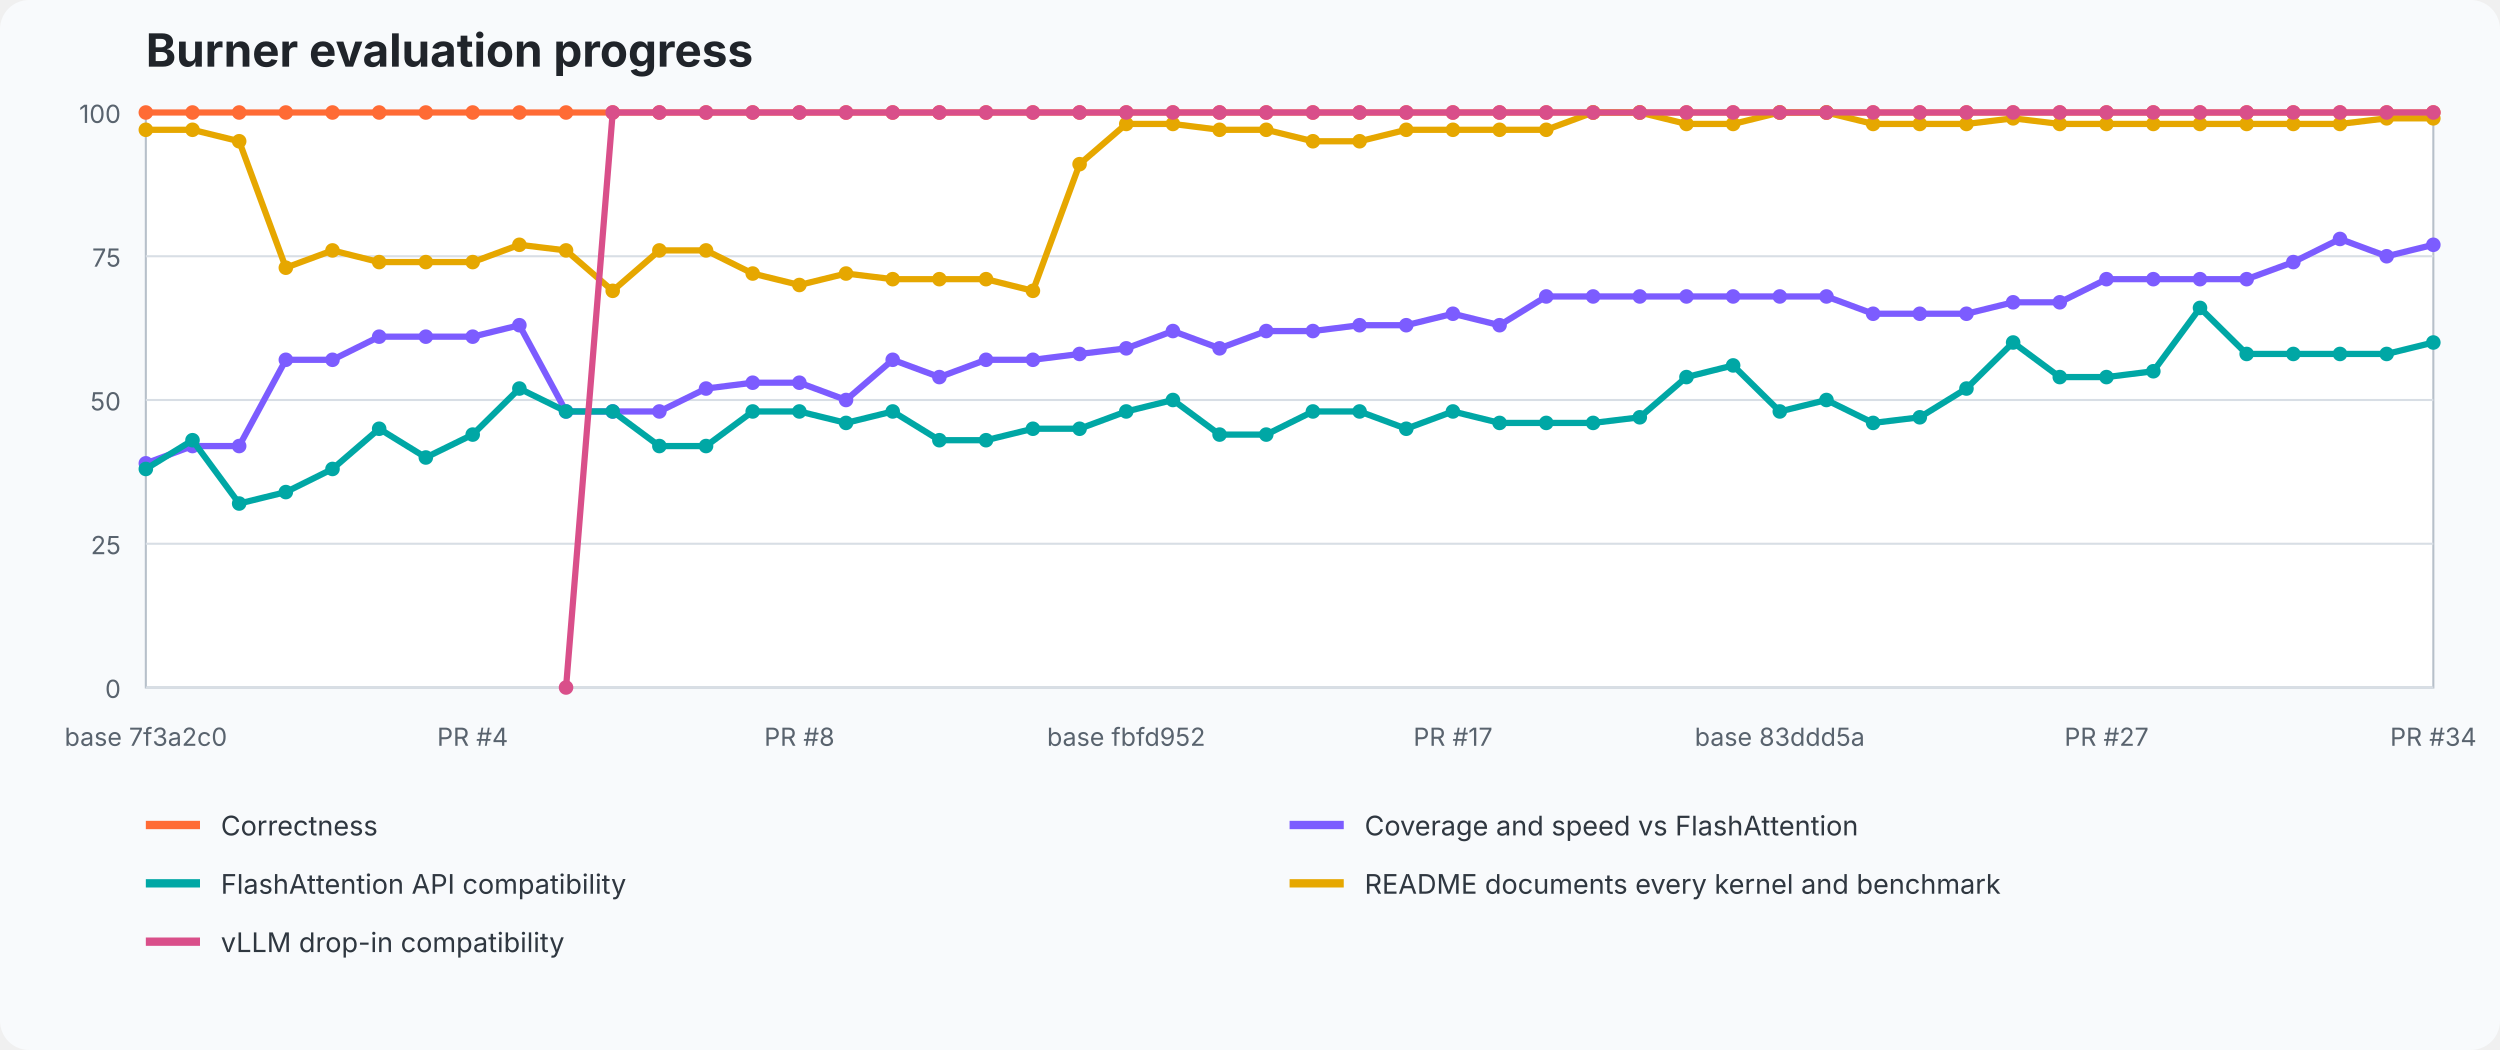
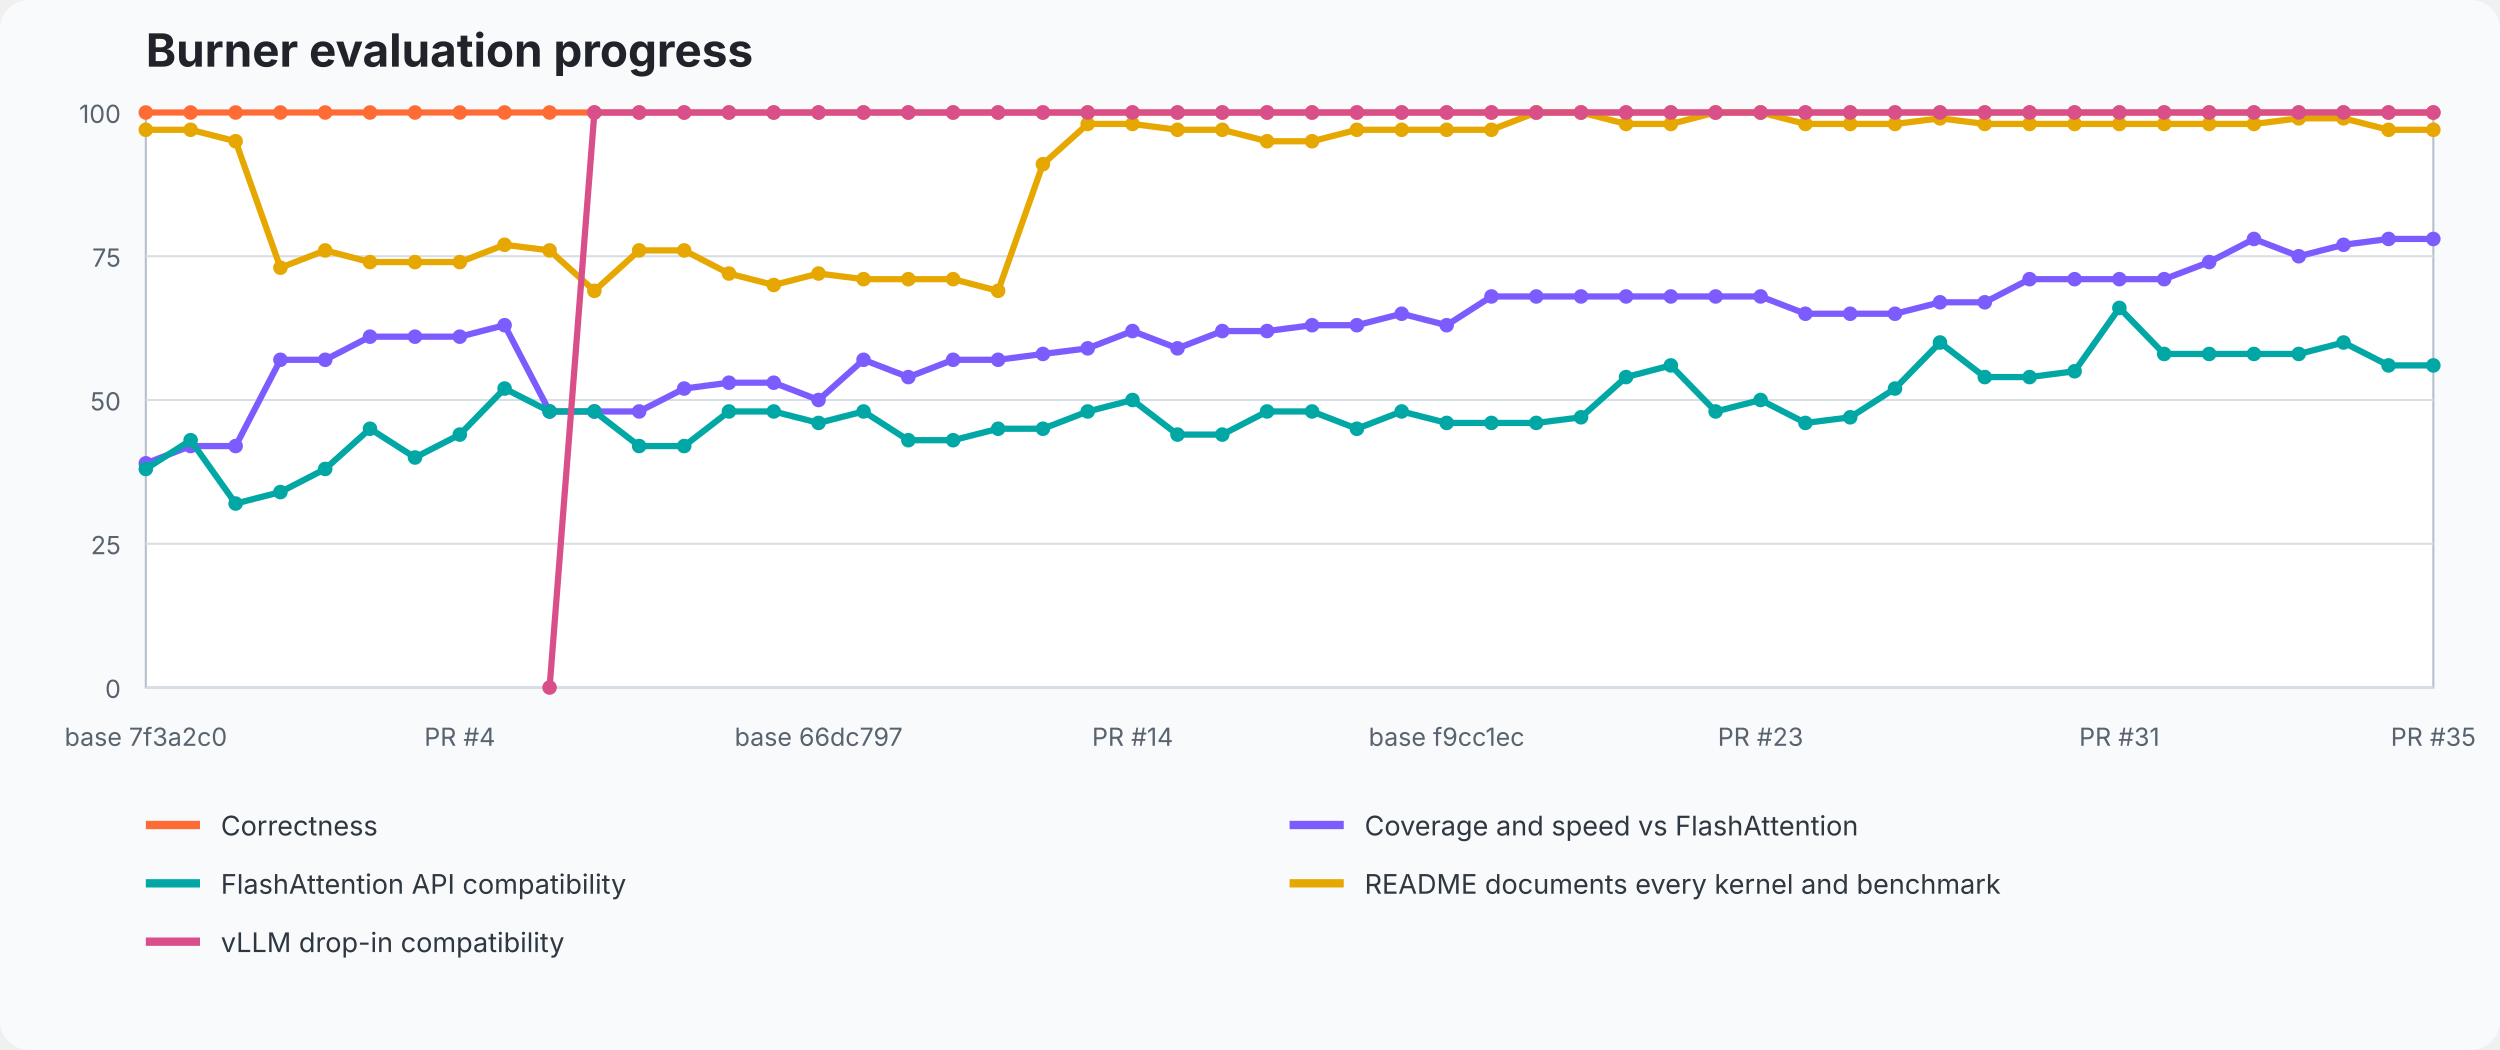
<svg xmlns="http://www.w3.org/2000/svg" width="1200" height="504" viewBox="0 0 1200 504" role="img" aria-labelledby="title desc">
  <style>text{font-family:ui-sans-serif,system-ui,-apple-system,BlinkMacSystemFont,"Segoe UI",sans-serif}.title{font-size:22px;font-weight:700;fill:#20242a}.axis{font-size:12px;fill:#59636e}.legend{font-size:13px;fill:#2f3740}.grid{stroke:#d8dee5;stroke-width:1}.plot{fill:#fff;stroke:#b7c0ca}</style>
  <rect width="100%" height="100%" fill="#f8fafc" rx="14" />
  <text x="70" y="32" class="title">Burner evaluation progress</text>
  <rect x="70" y="54" width="1098" height="276" class="plot" />
  <line x1="70" y1="330" x2="1168" y2="330" class="grid" />
  <text x="58" y="335" text-anchor="end" class="axis">0</text>
  <line x1="70" y1="261" x2="1168" y2="261" class="grid" />
  <text x="58" y="266" text-anchor="end" class="axis">25</text>
  <line x1="70" y1="192" x2="1168" y2="192" class="grid" />
  <text x="58" y="197" text-anchor="end" class="axis">50</text>
  <line x1="70" y1="123" x2="1168" y2="123" class="grid" />
  <text x="58" y="128" text-anchor="end" class="axis">75</text>
  <line x1="70" y1="54" x2="1168" y2="54" class="grid" />
  <text x="58" y="59" text-anchor="end" class="axis">100</text>
-   <polyline points="70.0,54.0 92.4,54.0 114.8,54.0 137.2,54.0 159.6,54.0 182.0,54.0 204.4,54.0 226.9,54.0 249.3,54.0 271.7,54.0 294.1,54.0 316.5,54.0 338.9,54.0 361.3,54.0 383.7,54.0 406.1,54.0 428.5,54.0 450.9,54.0 473.3,54.0 495.8,54.0 518.2,54.0 540.6,54.0 563.0,54.0 585.4,54.0 607.8,54.0 630.2,54.0 652.6,54.0 675.0,54.0 697.4,54.0 719.8,54.0 742.2,54.0 764.7,54.0 787.1,54.0 809.5,54.0 831.9,54.0 854.3,54.0 876.7,54.0 899.1,54.0 921.5,54.0 943.9,54.0 966.3,54.0 988.7,54.0 1011.1,54.0 1033.6,54.0 1056.0,54.0 1078.4,54.0 1100.8,54.0 1123.2,54.0 1145.6,54.0 1168.0,54.0" fill="none" stroke="#ff6b35" stroke-width="3" stroke-linejoin="round" stroke-linecap="round" />
+   <polyline points="70.0,54.0 91.5,54.0 113.1,54.0 134.6,54.0 156.1,54.0 177.6,54.0 199.2,54.0 220.7,54.0 242.2,54.0 263.8,54.0 285.3,54.0 306.8,54.0 328.4,54.0 349.9,54.0 371.4,54.0 392.9,54.0 414.5,54.0 436.0,54.0 457.5,54.0 479.1,54.0 500.6,54.0 522.1,54.0 543.6,54.0 565.2,54.0 586.7,54.0 608.2,54.0 629.8,54.0 651.3,54.0 672.8,54.0 694.4,54.0 715.9,54.0 737.4,54.0 758.9,54.0 780.5,54.0 802.0,54.0 823.5,54.0 845.1,54.0 866.6,54.0 888.1,54.0 909.6,54.0 931.2,54.0 952.7,54.0 974.2,54.0 995.8,54.0 1017.3,54.0 1038.8,54.0 1060.4,54.0 1081.9,54.0 1103.4,54.0 1124.9,54.0 1146.5,54.0 1168.0,54.0" fill="none" stroke="#ff6b35" stroke-width="3" stroke-linejoin="round" stroke-linecap="round" />
  <circle cx="70.0" cy="54.0" r="3.5" fill="#ff6b35" />
-   <circle cx="92.4" cy="54.0" r="3.5" fill="#ff6b35" />
-   <circle cx="114.8" cy="54.0" r="3.5" fill="#ff6b35" />
-   <circle cx="137.2" cy="54.0" r="3.5" fill="#ff6b35" />
-   <circle cx="159.6" cy="54.0" r="3.5" fill="#ff6b35" />
-   <circle cx="182.0" cy="54.0" r="3.5" fill="#ff6b35" />
-   <circle cx="204.4" cy="54.0" r="3.5" fill="#ff6b35" />
-   <circle cx="226.9" cy="54.0" r="3.5" fill="#ff6b35" />
-   <circle cx="249.3" cy="54.0" r="3.5" fill="#ff6b35" />
-   <circle cx="271.7" cy="54.0" r="3.5" fill="#ff6b35" />
-   <circle cx="294.1" cy="54.0" r="3.5" fill="#ff6b35" />
-   <circle cx="316.5" cy="54.0" r="3.5" fill="#ff6b35" />
-   <circle cx="338.9" cy="54.0" r="3.5" fill="#ff6b35" />
-   <circle cx="361.3" cy="54.0" r="3.5" fill="#ff6b35" />
-   <circle cx="383.7" cy="54.0" r="3.5" fill="#ff6b35" />
-   <circle cx="406.1" cy="54.0" r="3.5" fill="#ff6b35" />
-   <circle cx="428.5" cy="54.0" r="3.5" fill="#ff6b35" />
-   <circle cx="450.9" cy="54.0" r="3.5" fill="#ff6b35" />
-   <circle cx="473.3" cy="54.0" r="3.5" fill="#ff6b35" />
-   <circle cx="495.8" cy="54.0" r="3.5" fill="#ff6b35" />
-   <circle cx="518.2" cy="54.0" r="3.5" fill="#ff6b35" />
-   <circle cx="540.6" cy="54.0" r="3.5" fill="#ff6b35" />
-   <circle cx="563.0" cy="54.0" r="3.5" fill="#ff6b35" />
-   <circle cx="585.4" cy="54.0" r="3.5" fill="#ff6b35" />
-   <circle cx="607.8" cy="54.0" r="3.5" fill="#ff6b35" />
-   <circle cx="630.2" cy="54.0" r="3.5" fill="#ff6b35" />
-   <circle cx="652.6" cy="54.0" r="3.5" fill="#ff6b35" />
-   <circle cx="675.0" cy="54.0" r="3.5" fill="#ff6b35" />
-   <circle cx="697.4" cy="54.0" r="3.5" fill="#ff6b35" />
-   <circle cx="719.8" cy="54.0" r="3.5" fill="#ff6b35" />
-   <circle cx="742.2" cy="54.0" r="3.5" fill="#ff6b35" />
-   <circle cx="764.7" cy="54.0" r="3.5" fill="#ff6b35" />
-   <circle cx="787.1" cy="54.0" r="3.5" fill="#ff6b35" />
-   <circle cx="809.5" cy="54.0" r="3.5" fill="#ff6b35" />
-   <circle cx="831.9" cy="54.0" r="3.5" fill="#ff6b35" />
-   <circle cx="854.3" cy="54.0" r="3.5" fill="#ff6b35" />
-   <circle cx="876.7" cy="54.0" r="3.5" fill="#ff6b35" />
-   <circle cx="899.1" cy="54.0" r="3.5" fill="#ff6b35" />
-   <circle cx="921.5" cy="54.0" r="3.5" fill="#ff6b35" />
-   <circle cx="943.9" cy="54.0" r="3.5" fill="#ff6b35" />
-   <circle cx="966.3" cy="54.0" r="3.5" fill="#ff6b35" />
-   <circle cx="988.7" cy="54.0" r="3.5" fill="#ff6b35" />
-   <circle cx="1011.1" cy="54.0" r="3.5" fill="#ff6b35" />
-   <circle cx="1033.6" cy="54.0" r="3.5" fill="#ff6b35" />
-   <circle cx="1056.0" cy="54.0" r="3.5" fill="#ff6b35" />
-   <circle cx="1078.4" cy="54.0" r="3.5" fill="#ff6b35" />
-   <circle cx="1100.8" cy="54.0" r="3.5" fill="#ff6b35" />
-   <circle cx="1123.2" cy="54.0" r="3.5" fill="#ff6b35" />
-   <circle cx="1145.6" cy="54.0" r="3.5" fill="#ff6b35" />
+   <circle cx="91.5" cy="54.0" r="3.5" fill="#ff6b35" />
+   <circle cx="113.1" cy="54.0" r="3.5" fill="#ff6b35" />
+   <circle cx="134.6" cy="54.0" r="3.5" fill="#ff6b35" />
+   <circle cx="156.1" cy="54.0" r="3.5" fill="#ff6b35" />
+   <circle cx="177.6" cy="54.0" r="3.5" fill="#ff6b35" />
+   <circle cx="199.2" cy="54.0" r="3.5" fill="#ff6b35" />
+   <circle cx="220.7" cy="54.0" r="3.5" fill="#ff6b35" />
+   <circle cx="242.2" cy="54.0" r="3.5" fill="#ff6b35" />
+   <circle cx="263.8" cy="54.0" r="3.5" fill="#ff6b35" />
+   <circle cx="285.3" cy="54.0" r="3.5" fill="#ff6b35" />
+   <circle cx="306.8" cy="54.0" r="3.5" fill="#ff6b35" />
+   <circle cx="328.4" cy="54.0" r="3.5" fill="#ff6b35" />
+   <circle cx="349.9" cy="54.0" r="3.5" fill="#ff6b35" />
+   <circle cx="371.4" cy="54.0" r="3.5" fill="#ff6b35" />
+   <circle cx="392.9" cy="54.0" r="3.5" fill="#ff6b35" />
+   <circle cx="414.5" cy="54.0" r="3.5" fill="#ff6b35" />
+   <circle cx="436.0" cy="54.0" r="3.5" fill="#ff6b35" />
+   <circle cx="457.5" cy="54.0" r="3.5" fill="#ff6b35" />
+   <circle cx="479.1" cy="54.0" r="3.5" fill="#ff6b35" />
+   <circle cx="500.6" cy="54.0" r="3.5" fill="#ff6b35" />
+   <circle cx="522.1" cy="54.0" r="3.5" fill="#ff6b35" />
+   <circle cx="543.6" cy="54.0" r="3.5" fill="#ff6b35" />
+   <circle cx="565.2" cy="54.0" r="3.5" fill="#ff6b35" />
+   <circle cx="586.7" cy="54.0" r="3.5" fill="#ff6b35" />
+   <circle cx="608.2" cy="54.0" r="3.5" fill="#ff6b35" />
+   <circle cx="629.8" cy="54.0" r="3.5" fill="#ff6b35" />
+   <circle cx="651.3" cy="54.0" r="3.5" fill="#ff6b35" />
+   <circle cx="672.8" cy="54.0" r="3.5" fill="#ff6b35" />
+   <circle cx="694.4" cy="54.0" r="3.5" fill="#ff6b35" />
+   <circle cx="715.9" cy="54.0" r="3.5" fill="#ff6b35" />
+   <circle cx="737.4" cy="54.0" r="3.5" fill="#ff6b35" />
+   <circle cx="758.9" cy="54.0" r="3.5" fill="#ff6b35" />
+   <circle cx="780.5" cy="54.0" r="3.5" fill="#ff6b35" />
+   <circle cx="802.0" cy="54.0" r="3.5" fill="#ff6b35" />
+   <circle cx="823.5" cy="54.0" r="3.5" fill="#ff6b35" />
+   <circle cx="845.1" cy="54.0" r="3.5" fill="#ff6b35" />
+   <circle cx="866.6" cy="54.0" r="3.5" fill="#ff6b35" />
+   <circle cx="888.1" cy="54.0" r="3.5" fill="#ff6b35" />
+   <circle cx="909.6" cy="54.0" r="3.5" fill="#ff6b35" />
+   <circle cx="931.2" cy="54.0" r="3.5" fill="#ff6b35" />
+   <circle cx="952.7" cy="54.0" r="3.5" fill="#ff6b35" />
+   <circle cx="974.2" cy="54.0" r="3.5" fill="#ff6b35" />
+   <circle cx="995.8" cy="54.0" r="3.5" fill="#ff6b35" />
+   <circle cx="1017.3" cy="54.0" r="3.5" fill="#ff6b35" />
+   <circle cx="1038.8" cy="54.0" r="3.5" fill="#ff6b35" />
+   <circle cx="1060.4" cy="54.0" r="3.5" fill="#ff6b35" />
+   <circle cx="1081.9" cy="54.0" r="3.5" fill="#ff6b35" />
+   <circle cx="1103.4" cy="54.0" r="3.5" fill="#ff6b35" />
+   <circle cx="1124.9" cy="54.0" r="3.5" fill="#ff6b35" />
+   <circle cx="1146.5" cy="54.0" r="3.5" fill="#ff6b35" />
  <circle cx="1168.0" cy="54.0" r="3.5" fill="#ff6b35" />
-   <polyline points="70.0,222.4 92.4,214.1 114.8,214.1 137.2,172.7 159.6,172.7 182.0,161.6 204.4,161.6 226.9,161.6 249.3,156.1 271.7,197.5 294.1,197.5 316.5,197.5 338.9,186.5 361.3,183.7 383.7,183.7 406.1,192.0 428.5,172.7 450.9,181.0 473.3,172.7 495.8,172.7 518.2,169.9 540.6,167.2 563.0,158.9 585.4,167.2 607.8,158.9 630.2,158.9 652.6,156.1 675.0,156.1 697.4,150.6 719.8,156.1 742.2,142.3 764.7,142.3 787.1,142.3 809.5,142.3 831.9,142.3 854.3,142.3 876.7,142.3 899.1,150.6 921.5,150.6 943.9,150.6 966.3,145.1 988.7,145.1 1011.1,134.0 1033.6,134.0 1056.0,134.0 1078.4,134.0 1100.8,125.8 1123.2,114.7 1145.6,123.0 1168.0,117.5" fill="none" stroke="#7c5cff" stroke-width="3" stroke-linejoin="round" stroke-linecap="round" />
+   <polyline points="70.0,222.4 91.5,214.1 113.1,214.1 134.6,172.7 156.1,172.7 177.6,161.6 199.2,161.6 220.7,161.6 242.2,156.1 263.8,197.5 285.3,197.5 306.8,197.5 328.4,186.5 349.9,183.7 371.4,183.7 392.9,192.0 414.5,172.7 436.0,181.0 457.5,172.7 479.1,172.7 500.6,169.9 522.1,167.2 543.6,158.9 565.2,167.2 586.7,158.9 608.2,158.9 629.8,156.1 651.3,156.1 672.8,150.6 694.4,156.1 715.9,142.3 737.4,142.3 758.9,142.3 780.5,142.3 802.0,142.3 823.5,142.3 845.1,142.3 866.6,150.6 888.1,150.6 909.6,150.6 931.2,145.1 952.7,145.1 974.2,134.0 995.8,134.0 1017.3,134.0 1038.8,134.0 1060.4,125.8 1081.9,114.7 1103.4,123.0 1124.9,117.5 1146.5,114.7 1168.0,114.7" fill="none" stroke="#7c5cff" stroke-width="3" stroke-linejoin="round" stroke-linecap="round" />
  <circle cx="70.0" cy="222.4" r="3.5" fill="#7c5cff" />
-   <circle cx="92.4" cy="214.1" r="3.5" fill="#7c5cff" />
-   <circle cx="114.8" cy="214.1" r="3.5" fill="#7c5cff" />
-   <circle cx="137.2" cy="172.7" r="3.5" fill="#7c5cff" />
-   <circle cx="159.6" cy="172.7" r="3.5" fill="#7c5cff" />
-   <circle cx="182.0" cy="161.6" r="3.5" fill="#7c5cff" />
-   <circle cx="204.4" cy="161.6" r="3.5" fill="#7c5cff" />
-   <circle cx="226.9" cy="161.6" r="3.5" fill="#7c5cff" />
-   <circle cx="249.3" cy="156.1" r="3.5" fill="#7c5cff" />
-   <circle cx="271.7" cy="197.5" r="3.5" fill="#7c5cff" />
-   <circle cx="294.1" cy="197.5" r="3.5" fill="#7c5cff" />
-   <circle cx="316.5" cy="197.5" r="3.5" fill="#7c5cff" />
-   <circle cx="338.9" cy="186.5" r="3.5" fill="#7c5cff" />
-   <circle cx="361.3" cy="183.7" r="3.5" fill="#7c5cff" />
-   <circle cx="383.7" cy="183.7" r="3.5" fill="#7c5cff" />
-   <circle cx="406.1" cy="192.0" r="3.5" fill="#7c5cff" />
-   <circle cx="428.5" cy="172.7" r="3.5" fill="#7c5cff" />
-   <circle cx="450.9" cy="181.0" r="3.5" fill="#7c5cff" />
-   <circle cx="473.3" cy="172.7" r="3.5" fill="#7c5cff" />
-   <circle cx="495.8" cy="172.7" r="3.5" fill="#7c5cff" />
-   <circle cx="518.2" cy="169.9" r="3.5" fill="#7c5cff" />
-   <circle cx="540.6" cy="167.2" r="3.5" fill="#7c5cff" />
-   <circle cx="563.0" cy="158.9" r="3.5" fill="#7c5cff" />
-   <circle cx="585.4" cy="167.2" r="3.5" fill="#7c5cff" />
-   <circle cx="607.8" cy="158.9" r="3.5" fill="#7c5cff" />
-   <circle cx="630.2" cy="158.9" r="3.5" fill="#7c5cff" />
-   <circle cx="652.6" cy="156.1" r="3.5" fill="#7c5cff" />
-   <circle cx="675.0" cy="156.1" r="3.5" fill="#7c5cff" />
-   <circle cx="697.4" cy="150.6" r="3.5" fill="#7c5cff" />
-   <circle cx="719.8" cy="156.1" r="3.5" fill="#7c5cff" />
-   <circle cx="742.2" cy="142.3" r="3.5" fill="#7c5cff" />
-   <circle cx="764.7" cy="142.3" r="3.5" fill="#7c5cff" />
-   <circle cx="787.1" cy="142.3" r="3.5" fill="#7c5cff" />
-   <circle cx="809.5" cy="142.3" r="3.5" fill="#7c5cff" />
-   <circle cx="831.9" cy="142.3" r="3.5" fill="#7c5cff" />
-   <circle cx="854.3" cy="142.3" r="3.5" fill="#7c5cff" />
-   <circle cx="876.7" cy="142.3" r="3.5" fill="#7c5cff" />
-   <circle cx="899.1" cy="150.6" r="3.5" fill="#7c5cff" />
-   <circle cx="921.5" cy="150.6" r="3.5" fill="#7c5cff" />
-   <circle cx="943.9" cy="150.6" r="3.5" fill="#7c5cff" />
-   <circle cx="966.3" cy="145.1" r="3.5" fill="#7c5cff" />
-   <circle cx="988.7" cy="145.1" r="3.5" fill="#7c5cff" />
-   <circle cx="1011.1" cy="134.0" r="3.5" fill="#7c5cff" />
-   <circle cx="1033.6" cy="134.0" r="3.5" fill="#7c5cff" />
-   <circle cx="1056.0" cy="134.0" r="3.5" fill="#7c5cff" />
-   <circle cx="1078.4" cy="134.0" r="3.5" fill="#7c5cff" />
-   <circle cx="1100.8" cy="125.8" r="3.5" fill="#7c5cff" />
-   <circle cx="1123.2" cy="114.7" r="3.5" fill="#7c5cff" />
-   <circle cx="1145.6" cy="123.0" r="3.5" fill="#7c5cff" />
-   <circle cx="1168.0" cy="117.5" r="3.5" fill="#7c5cff" />
-   <polyline points="70.0,225.1 92.4,211.3 114.8,241.7 137.2,236.2 159.6,225.1 182.0,205.8 204.4,219.6 226.9,208.6 249.3,186.5 271.7,197.5 294.1,197.5 316.5,214.1 338.9,214.1 361.3,197.5 383.7,197.5 406.1,203.0 428.5,197.5 450.9,211.3 473.3,211.3 495.8,205.8 518.2,205.8 540.6,197.5 563.0,192.0 585.4,208.6 607.8,208.6 630.2,197.5 652.6,197.5 675.0,205.8 697.4,197.5 719.8,203.0 742.2,203.0 764.7,203.0 787.1,200.3 809.5,181.0 831.9,175.4 854.3,197.5 876.7,192.0 899.1,203.0 921.5,200.3 943.9,186.5 966.3,164.4 988.7,181.0 1011.1,181.0 1033.6,178.2 1056.0,147.8 1078.4,169.9 1100.8,169.9 1123.2,169.9 1145.6,169.9 1168.0,164.4" fill="none" stroke="#00a7a5" stroke-width="3" stroke-linejoin="round" stroke-linecap="round" />
+   <circle cx="91.5" cy="214.1" r="3.5" fill="#7c5cff" />
+   <circle cx="113.1" cy="214.1" r="3.5" fill="#7c5cff" />
+   <circle cx="134.6" cy="172.7" r="3.5" fill="#7c5cff" />
+   <circle cx="156.1" cy="172.7" r="3.5" fill="#7c5cff" />
+   <circle cx="177.6" cy="161.6" r="3.5" fill="#7c5cff" />
+   <circle cx="199.2" cy="161.6" r="3.5" fill="#7c5cff" />
+   <circle cx="220.7" cy="161.6" r="3.5" fill="#7c5cff" />
+   <circle cx="242.2" cy="156.1" r="3.5" fill="#7c5cff" />
+   <circle cx="263.8" cy="197.5" r="3.5" fill="#7c5cff" />
+   <circle cx="285.3" cy="197.5" r="3.5" fill="#7c5cff" />
+   <circle cx="306.8" cy="197.5" r="3.5" fill="#7c5cff" />
+   <circle cx="328.4" cy="186.5" r="3.5" fill="#7c5cff" />
+   <circle cx="349.9" cy="183.7" r="3.5" fill="#7c5cff" />
+   <circle cx="371.4" cy="183.7" r="3.5" fill="#7c5cff" />
+   <circle cx="392.9" cy="192.0" r="3.5" fill="#7c5cff" />
+   <circle cx="414.5" cy="172.7" r="3.5" fill="#7c5cff" />
+   <circle cx="436.0" cy="181.0" r="3.5" fill="#7c5cff" />
+   <circle cx="457.5" cy="172.7" r="3.5" fill="#7c5cff" />
+   <circle cx="479.1" cy="172.7" r="3.5" fill="#7c5cff" />
+   <circle cx="500.6" cy="169.9" r="3.5" fill="#7c5cff" />
+   <circle cx="522.1" cy="167.2" r="3.5" fill="#7c5cff" />
+   <circle cx="543.6" cy="158.9" r="3.5" fill="#7c5cff" />
+   <circle cx="565.2" cy="167.2" r="3.5" fill="#7c5cff" />
+   <circle cx="586.7" cy="158.9" r="3.5" fill="#7c5cff" />
+   <circle cx="608.2" cy="158.9" r="3.5" fill="#7c5cff" />
+   <circle cx="629.8" cy="156.1" r="3.5" fill="#7c5cff" />
+   <circle cx="651.3" cy="156.1" r="3.5" fill="#7c5cff" />
+   <circle cx="672.8" cy="150.6" r="3.5" fill="#7c5cff" />
+   <circle cx="694.4" cy="156.1" r="3.5" fill="#7c5cff" />
+   <circle cx="715.9" cy="142.3" r="3.5" fill="#7c5cff" />
+   <circle cx="737.4" cy="142.3" r="3.5" fill="#7c5cff" />
+   <circle cx="758.9" cy="142.3" r="3.5" fill="#7c5cff" />
+   <circle cx="780.5" cy="142.3" r="3.5" fill="#7c5cff" />
+   <circle cx="802.0" cy="142.3" r="3.5" fill="#7c5cff" />
+   <circle cx="823.5" cy="142.3" r="3.5" fill="#7c5cff" />
+   <circle cx="845.1" cy="142.3" r="3.5" fill="#7c5cff" />
+   <circle cx="866.6" cy="150.6" r="3.5" fill="#7c5cff" />
+   <circle cx="888.1" cy="150.6" r="3.5" fill="#7c5cff" />
+   <circle cx="909.6" cy="150.6" r="3.5" fill="#7c5cff" />
+   <circle cx="931.2" cy="145.1" r="3.5" fill="#7c5cff" />
+   <circle cx="952.7" cy="145.1" r="3.5" fill="#7c5cff" />
+   <circle cx="974.2" cy="134.0" r="3.5" fill="#7c5cff" />
+   <circle cx="995.8" cy="134.0" r="3.5" fill="#7c5cff" />
+   <circle cx="1017.3" cy="134.0" r="3.5" fill="#7c5cff" />
+   <circle cx="1038.8" cy="134.0" r="3.5" fill="#7c5cff" />
+   <circle cx="1060.4" cy="125.8" r="3.5" fill="#7c5cff" />
+   <circle cx="1081.9" cy="114.7" r="3.5" fill="#7c5cff" />
+   <circle cx="1103.4" cy="123.0" r="3.5" fill="#7c5cff" />
+   <circle cx="1124.9" cy="117.5" r="3.5" fill="#7c5cff" />
+   <circle cx="1146.5" cy="114.7" r="3.5" fill="#7c5cff" />
+   <circle cx="1168.0" cy="114.7" r="3.5" fill="#7c5cff" />
+   <polyline points="70.0,225.1 91.5,211.3 113.1,241.7 134.6,236.2 156.1,225.1 177.6,205.8 199.2,219.6 220.7,208.6 242.2,186.5 263.8,197.5 285.3,197.5 306.8,214.1 328.4,214.1 349.9,197.5 371.4,197.5 392.9,203.0 414.5,197.5 436.0,211.3 457.5,211.3 479.1,205.8 500.6,205.8 522.1,197.5 543.6,192.0 565.2,208.6 586.7,208.6 608.2,197.5 629.8,197.5 651.3,205.8 672.8,197.5 694.4,203.0 715.9,203.0 737.4,203.0 758.9,200.3 780.5,181.0 802.0,175.4 823.5,197.5 845.1,192.0 866.6,203.0 888.1,200.3 909.6,186.5 931.2,164.4 952.7,181.0 974.2,181.0 995.8,178.2 1017.3,147.8 1038.8,169.9 1060.4,169.9 1081.9,169.9 1103.4,169.9 1124.9,164.4 1146.5,175.4 1168.0,175.4" fill="none" stroke="#00a7a5" stroke-width="3" stroke-linejoin="round" stroke-linecap="round" />
  <circle cx="70.0" cy="225.1" r="3.5" fill="#00a7a5" />
-   <circle cx="92.4" cy="211.3" r="3.5" fill="#00a7a5" />
-   <circle cx="114.8" cy="241.7" r="3.5" fill="#00a7a5" />
-   <circle cx="137.2" cy="236.2" r="3.5" fill="#00a7a5" />
-   <circle cx="159.6" cy="225.1" r="3.5" fill="#00a7a5" />
-   <circle cx="182.0" cy="205.8" r="3.5" fill="#00a7a5" />
-   <circle cx="204.4" cy="219.6" r="3.5" fill="#00a7a5" />
-   <circle cx="226.9" cy="208.6" r="3.5" fill="#00a7a5" />
-   <circle cx="249.3" cy="186.5" r="3.5" fill="#00a7a5" />
-   <circle cx="271.7" cy="197.5" r="3.5" fill="#00a7a5" />
-   <circle cx="294.1" cy="197.5" r="3.5" fill="#00a7a5" />
-   <circle cx="316.5" cy="214.1" r="3.5" fill="#00a7a5" />
-   <circle cx="338.9" cy="214.1" r="3.5" fill="#00a7a5" />
-   <circle cx="361.3" cy="197.5" r="3.5" fill="#00a7a5" />
-   <circle cx="383.7" cy="197.5" r="3.5" fill="#00a7a5" />
-   <circle cx="406.1" cy="203.0" r="3.5" fill="#00a7a5" />
-   <circle cx="428.5" cy="197.5" r="3.5" fill="#00a7a5" />
-   <circle cx="450.9" cy="211.3" r="3.5" fill="#00a7a5" />
-   <circle cx="473.3" cy="211.3" r="3.5" fill="#00a7a5" />
-   <circle cx="495.8" cy="205.8" r="3.5" fill="#00a7a5" />
-   <circle cx="518.2" cy="205.8" r="3.5" fill="#00a7a5" />
-   <circle cx="540.6" cy="197.5" r="3.5" fill="#00a7a5" />
-   <circle cx="563.0" cy="192.0" r="3.5" fill="#00a7a5" />
-   <circle cx="585.4" cy="208.6" r="3.5" fill="#00a7a5" />
-   <circle cx="607.8" cy="208.6" r="3.5" fill="#00a7a5" />
-   <circle cx="630.2" cy="197.5" r="3.5" fill="#00a7a5" />
-   <circle cx="652.6" cy="197.5" r="3.5" fill="#00a7a5" />
-   <circle cx="675.0" cy="205.8" r="3.5" fill="#00a7a5" />
-   <circle cx="697.4" cy="197.5" r="3.5" fill="#00a7a5" />
-   <circle cx="719.8" cy="203.0" r="3.5" fill="#00a7a5" />
-   <circle cx="742.2" cy="203.0" r="3.5" fill="#00a7a5" />
-   <circle cx="764.7" cy="203.0" r="3.5" fill="#00a7a5" />
-   <circle cx="787.1" cy="200.3" r="3.5" fill="#00a7a5" />
-   <circle cx="809.5" cy="181.0" r="3.5" fill="#00a7a5" />
-   <circle cx="831.9" cy="175.4" r="3.5" fill="#00a7a5" />
-   <circle cx="854.3" cy="197.5" r="3.5" fill="#00a7a5" />
-   <circle cx="876.7" cy="192.0" r="3.5" fill="#00a7a5" />
-   <circle cx="899.1" cy="203.0" r="3.5" fill="#00a7a5" />
-   <circle cx="921.5" cy="200.3" r="3.5" fill="#00a7a5" />
-   <circle cx="943.9" cy="186.5" r="3.5" fill="#00a7a5" />
-   <circle cx="966.3" cy="164.4" r="3.5" fill="#00a7a5" />
-   <circle cx="988.7" cy="181.0" r="3.5" fill="#00a7a5" />
-   <circle cx="1011.1" cy="181.0" r="3.5" fill="#00a7a5" />
-   <circle cx="1033.6" cy="178.2" r="3.5" fill="#00a7a5" />
-   <circle cx="1056.0" cy="147.8" r="3.5" fill="#00a7a5" />
-   <circle cx="1078.4" cy="169.9" r="3.5" fill="#00a7a5" />
-   <circle cx="1100.8" cy="169.9" r="3.5" fill="#00a7a5" />
-   <circle cx="1123.2" cy="169.9" r="3.5" fill="#00a7a5" />
-   <circle cx="1145.6" cy="169.9" r="3.5" fill="#00a7a5" />
-   <circle cx="1168.0" cy="164.4" r="3.5" fill="#00a7a5" />
-   <polyline points="70.0,62.3 92.4,62.3 114.8,67.8 137.2,128.5 159.6,120.2 182.0,125.8 204.4,125.8 226.9,125.8 249.3,117.5 271.7,120.2 294.1,139.6 316.5,120.2 338.9,120.2 361.3,131.3 383.7,136.8 406.1,131.3 428.5,134.0 450.9,134.0 473.3,134.0 495.8,139.6 518.2,78.8 540.6,59.5 563.0,59.5 585.4,62.3 607.8,62.3 630.2,67.8 652.6,67.8 675.0,62.3 697.4,62.3 719.8,62.3 742.2,62.3 764.7,54.0 787.1,54.0 809.5,59.5 831.9,59.5 854.3,54.0 876.7,54.0 899.1,59.5 921.5,59.5 943.9,59.5 966.3,56.8 988.7,59.5 1011.1,59.5 1033.6,59.5 1056.0,59.5 1078.4,59.5 1100.8,59.5 1123.2,59.5 1145.6,56.8 1168.0,56.8" fill="none" stroke="#e6a700" stroke-width="3" stroke-linejoin="round" stroke-linecap="round" />
+   <circle cx="91.5" cy="211.3" r="3.5" fill="#00a7a5" />
+   <circle cx="113.1" cy="241.7" r="3.5" fill="#00a7a5" />
+   <circle cx="134.6" cy="236.2" r="3.5" fill="#00a7a5" />
+   <circle cx="156.1" cy="225.1" r="3.5" fill="#00a7a5" />
+   <circle cx="177.6" cy="205.8" r="3.5" fill="#00a7a5" />
+   <circle cx="199.2" cy="219.6" r="3.5" fill="#00a7a5" />
+   <circle cx="220.7" cy="208.6" r="3.5" fill="#00a7a5" />
+   <circle cx="242.2" cy="186.5" r="3.5" fill="#00a7a5" />
+   <circle cx="263.8" cy="197.5" r="3.5" fill="#00a7a5" />
+   <circle cx="285.3" cy="197.5" r="3.5" fill="#00a7a5" />
+   <circle cx="306.8" cy="214.1" r="3.5" fill="#00a7a5" />
+   <circle cx="328.4" cy="214.1" r="3.5" fill="#00a7a5" />
+   <circle cx="349.9" cy="197.5" r="3.5" fill="#00a7a5" />
+   <circle cx="371.4" cy="197.5" r="3.5" fill="#00a7a5" />
+   <circle cx="392.9" cy="203.0" r="3.5" fill="#00a7a5" />
+   <circle cx="414.5" cy="197.5" r="3.5" fill="#00a7a5" />
+   <circle cx="436.0" cy="211.3" r="3.5" fill="#00a7a5" />
+   <circle cx="457.5" cy="211.3" r="3.5" fill="#00a7a5" />
+   <circle cx="479.1" cy="205.8" r="3.5" fill="#00a7a5" />
+   <circle cx="500.6" cy="205.8" r="3.5" fill="#00a7a5" />
+   <circle cx="522.1" cy="197.5" r="3.5" fill="#00a7a5" />
+   <circle cx="543.6" cy="192.0" r="3.5" fill="#00a7a5" />
+   <circle cx="565.2" cy="208.6" r="3.5" fill="#00a7a5" />
+   <circle cx="586.7" cy="208.6" r="3.5" fill="#00a7a5" />
+   <circle cx="608.2" cy="197.5" r="3.5" fill="#00a7a5" />
+   <circle cx="629.8" cy="197.5" r="3.5" fill="#00a7a5" />
+   <circle cx="651.3" cy="205.8" r="3.5" fill="#00a7a5" />
+   <circle cx="672.8" cy="197.5" r="3.5" fill="#00a7a5" />
+   <circle cx="694.4" cy="203.0" r="3.5" fill="#00a7a5" />
+   <circle cx="715.9" cy="203.0" r="3.5" fill="#00a7a5" />
+   <circle cx="737.4" cy="203.0" r="3.5" fill="#00a7a5" />
+   <circle cx="758.9" cy="200.3" r="3.5" fill="#00a7a5" />
+   <circle cx="780.5" cy="181.0" r="3.5" fill="#00a7a5" />
+   <circle cx="802.0" cy="175.4" r="3.5" fill="#00a7a5" />
+   <circle cx="823.5" cy="197.5" r="3.5" fill="#00a7a5" />
+   <circle cx="845.1" cy="192.0" r="3.5" fill="#00a7a5" />
+   <circle cx="866.6" cy="203.0" r="3.5" fill="#00a7a5" />
+   <circle cx="888.1" cy="200.3" r="3.5" fill="#00a7a5" />
+   <circle cx="909.6" cy="186.5" r="3.5" fill="#00a7a5" />
+   <circle cx="931.2" cy="164.4" r="3.5" fill="#00a7a5" />
+   <circle cx="952.7" cy="181.0" r="3.5" fill="#00a7a5" />
+   <circle cx="974.2" cy="181.0" r="3.5" fill="#00a7a5" />
+   <circle cx="995.8" cy="178.2" r="3.5" fill="#00a7a5" />
+   <circle cx="1017.3" cy="147.8" r="3.5" fill="#00a7a5" />
+   <circle cx="1038.8" cy="169.9" r="3.5" fill="#00a7a5" />
+   <circle cx="1060.4" cy="169.9" r="3.5" fill="#00a7a5" />
+   <circle cx="1081.9" cy="169.9" r="3.5" fill="#00a7a5" />
+   <circle cx="1103.4" cy="169.9" r="3.5" fill="#00a7a5" />
+   <circle cx="1124.9" cy="164.4" r="3.5" fill="#00a7a5" />
+   <circle cx="1146.5" cy="175.4" r="3.5" fill="#00a7a5" />
+   <circle cx="1168.0" cy="175.4" r="3.5" fill="#00a7a5" />
+   <polyline points="70.0,62.3 91.5,62.3 113.1,67.8 134.6,128.5 156.1,120.2 177.6,125.8 199.2,125.8 220.7,125.8 242.2,117.5 263.8,120.2 285.3,139.6 306.8,120.2 328.4,120.2 349.9,131.3 371.4,136.8 392.9,131.3 414.5,134.0 436.0,134.0 457.5,134.0 479.1,139.6 500.6,78.8 522.1,59.5 543.6,59.5 565.2,62.3 586.7,62.3 608.2,67.8 629.8,67.8 651.3,62.3 672.8,62.3 694.4,62.3 715.9,62.3 737.4,54.0 758.9,54.0 780.5,59.5 802.0,59.5 823.5,54.0 845.1,54.0 866.6,59.5 888.1,59.5 909.6,59.5 931.2,56.8 952.7,59.5 974.2,59.5 995.8,59.5 1017.3,59.5 1038.8,59.5 1060.4,59.5 1081.9,59.5 1103.4,56.8 1124.9,56.8 1146.5,62.3 1168.0,62.3" fill="none" stroke="#e6a700" stroke-width="3" stroke-linejoin="round" stroke-linecap="round" />
  <circle cx="70.0" cy="62.3" r="3.5" fill="#e6a700" />
-   <circle cx="92.4" cy="62.3" r="3.5" fill="#e6a700" />
-   <circle cx="114.8" cy="67.8" r="3.5" fill="#e6a700" />
-   <circle cx="137.2" cy="128.5" r="3.5" fill="#e6a700" />
-   <circle cx="159.6" cy="120.2" r="3.5" fill="#e6a700" />
-   <circle cx="182.0" cy="125.8" r="3.5" fill="#e6a700" />
-   <circle cx="204.4" cy="125.8" r="3.5" fill="#e6a700" />
-   <circle cx="226.9" cy="125.8" r="3.5" fill="#e6a700" />
-   <circle cx="249.3" cy="117.5" r="3.5" fill="#e6a700" />
-   <circle cx="271.7" cy="120.2" r="3.5" fill="#e6a700" />
-   <circle cx="294.1" cy="139.6" r="3.5" fill="#e6a700" />
-   <circle cx="316.5" cy="120.2" r="3.5" fill="#e6a700" />
-   <circle cx="338.9" cy="120.2" r="3.5" fill="#e6a700" />
-   <circle cx="361.3" cy="131.3" r="3.5" fill="#e6a700" />
-   <circle cx="383.7" cy="136.8" r="3.5" fill="#e6a700" />
-   <circle cx="406.1" cy="131.3" r="3.5" fill="#e6a700" />
-   <circle cx="428.5" cy="134.0" r="3.5" fill="#e6a700" />
-   <circle cx="450.9" cy="134.0" r="3.5" fill="#e6a700" />
-   <circle cx="473.3" cy="134.0" r="3.5" fill="#e6a700" />
-   <circle cx="495.8" cy="139.6" r="3.5" fill="#e6a700" />
-   <circle cx="518.2" cy="78.8" r="3.5" fill="#e6a700" />
-   <circle cx="540.6" cy="59.5" r="3.5" fill="#e6a700" />
-   <circle cx="563.0" cy="59.5" r="3.5" fill="#e6a700" />
-   <circle cx="585.4" cy="62.3" r="3.5" fill="#e6a700" />
-   <circle cx="607.8" cy="62.3" r="3.5" fill="#e6a700" />
-   <circle cx="630.2" cy="67.8" r="3.5" fill="#e6a700" />
-   <circle cx="652.6" cy="67.8" r="3.5" fill="#e6a700" />
-   <circle cx="675.0" cy="62.3" r="3.5" fill="#e6a700" />
-   <circle cx="697.4" cy="62.3" r="3.5" fill="#e6a700" />
-   <circle cx="719.8" cy="62.3" r="3.5" fill="#e6a700" />
-   <circle cx="742.2" cy="62.3" r="3.5" fill="#e6a700" />
-   <circle cx="764.7" cy="54.0" r="3.5" fill="#e6a700" />
-   <circle cx="787.1" cy="54.0" r="3.5" fill="#e6a700" />
-   <circle cx="809.5" cy="59.5" r="3.5" fill="#e6a700" />
-   <circle cx="831.9" cy="59.5" r="3.5" fill="#e6a700" />
-   <circle cx="854.3" cy="54.0" r="3.5" fill="#e6a700" />
-   <circle cx="876.7" cy="54.0" r="3.5" fill="#e6a700" />
-   <circle cx="899.1" cy="59.5" r="3.5" fill="#e6a700" />
-   <circle cx="921.5" cy="59.5" r="3.5" fill="#e6a700" />
-   <circle cx="943.9" cy="59.5" r="3.5" fill="#e6a700" />
-   <circle cx="966.3" cy="56.8" r="3.5" fill="#e6a700" />
-   <circle cx="988.7" cy="59.5" r="3.5" fill="#e6a700" />
-   <circle cx="1011.1" cy="59.5" r="3.5" fill="#e6a700" />
-   <circle cx="1033.6" cy="59.5" r="3.5" fill="#e6a700" />
-   <circle cx="1056.0" cy="59.5" r="3.5" fill="#e6a700" />
-   <circle cx="1078.4" cy="59.5" r="3.5" fill="#e6a700" />
-   <circle cx="1100.8" cy="59.5" r="3.5" fill="#e6a700" />
-   <circle cx="1123.2" cy="59.5" r="3.5" fill="#e6a700" />
-   <circle cx="1145.6" cy="56.8" r="3.5" fill="#e6a700" />
-   <circle cx="1168.0" cy="56.8" r="3.5" fill="#e6a700" />
-   <polyline points="271.7,330.0 294.1,54.0 316.5,54.0 338.9,54.0 361.3,54.0 383.7,54.0 406.1,54.0 428.5,54.0 450.9,54.0 473.3,54.0 495.8,54.0 518.2,54.0 540.6,54.0 563.0,54.0 585.4,54.0 607.8,54.0 630.2,54.0 652.6,54.0 675.0,54.0 697.4,54.0 719.8,54.0 742.2,54.0 764.7,54.0 787.1,54.0 809.5,54.0 831.9,54.0 854.3,54.0 876.7,54.0 899.1,54.0 921.5,54.0 943.9,54.0 966.3,54.0 988.7,54.0 1011.1,54.0 1033.6,54.0 1056.0,54.0 1078.4,54.0 1100.8,54.0 1123.2,54.0 1145.6,54.0 1168.0,54.0" fill="none" stroke="#d94f8a" stroke-width="3" stroke-linejoin="round" stroke-linecap="round" />
-   <circle cx="271.7" cy="330.0" r="3.5" fill="#d94f8a" />
-   <circle cx="294.1" cy="54.0" r="3.5" fill="#d94f8a" />
-   <circle cx="316.5" cy="54.0" r="3.5" fill="#d94f8a" />
-   <circle cx="338.9" cy="54.0" r="3.5" fill="#d94f8a" />
-   <circle cx="361.3" cy="54.0" r="3.5" fill="#d94f8a" />
-   <circle cx="383.7" cy="54.0" r="3.5" fill="#d94f8a" />
-   <circle cx="406.1" cy="54.0" r="3.5" fill="#d94f8a" />
-   <circle cx="428.5" cy="54.0" r="3.5" fill="#d94f8a" />
-   <circle cx="450.9" cy="54.0" r="3.5" fill="#d94f8a" />
-   <circle cx="473.3" cy="54.0" r="3.5" fill="#d94f8a" />
-   <circle cx="495.8" cy="54.0" r="3.5" fill="#d94f8a" />
-   <circle cx="518.2" cy="54.0" r="3.5" fill="#d94f8a" />
-   <circle cx="540.6" cy="54.0" r="3.5" fill="#d94f8a" />
-   <circle cx="563.0" cy="54.0" r="3.5" fill="#d94f8a" />
-   <circle cx="585.4" cy="54.0" r="3.5" fill="#d94f8a" />
-   <circle cx="607.8" cy="54.0" r="3.5" fill="#d94f8a" />
-   <circle cx="630.2" cy="54.0" r="3.5" fill="#d94f8a" />
-   <circle cx="652.6" cy="54.0" r="3.5" fill="#d94f8a" />
-   <circle cx="675.0" cy="54.0" r="3.5" fill="#d94f8a" />
-   <circle cx="697.4" cy="54.0" r="3.5" fill="#d94f8a" />
-   <circle cx="719.8" cy="54.0" r="3.5" fill="#d94f8a" />
-   <circle cx="742.2" cy="54.0" r="3.5" fill="#d94f8a" />
-   <circle cx="764.7" cy="54.0" r="3.5" fill="#d94f8a" />
-   <circle cx="787.1" cy="54.0" r="3.5" fill="#d94f8a" />
-   <circle cx="809.5" cy="54.0" r="3.5" fill="#d94f8a" />
-   <circle cx="831.9" cy="54.0" r="3.5" fill="#d94f8a" />
-   <circle cx="854.3" cy="54.0" r="3.5" fill="#d94f8a" />
-   <circle cx="876.7" cy="54.0" r="3.5" fill="#d94f8a" />
-   <circle cx="899.1" cy="54.0" r="3.5" fill="#d94f8a" />
-   <circle cx="921.5" cy="54.0" r="3.5" fill="#d94f8a" />
-   <circle cx="943.9" cy="54.0" r="3.5" fill="#d94f8a" />
-   <circle cx="966.3" cy="54.0" r="3.5" fill="#d94f8a" />
-   <circle cx="988.7" cy="54.0" r="3.5" fill="#d94f8a" />
-   <circle cx="1011.1" cy="54.0" r="3.5" fill="#d94f8a" />
-   <circle cx="1033.6" cy="54.0" r="3.5" fill="#d94f8a" />
-   <circle cx="1056.0" cy="54.0" r="3.5" fill="#d94f8a" />
-   <circle cx="1078.4" cy="54.0" r="3.5" fill="#d94f8a" />
-   <circle cx="1100.8" cy="54.0" r="3.5" fill="#d94f8a" />
-   <circle cx="1123.2" cy="54.0" r="3.5" fill="#d94f8a" />
-   <circle cx="1145.6" cy="54.0" r="3.5" fill="#d94f8a" />
+   <circle cx="91.5" cy="62.3" r="3.5" fill="#e6a700" />
+   <circle cx="113.1" cy="67.8" r="3.5" fill="#e6a700" />
+   <circle cx="134.6" cy="128.5" r="3.5" fill="#e6a700" />
+   <circle cx="156.1" cy="120.2" r="3.5" fill="#e6a700" />
+   <circle cx="177.6" cy="125.8" r="3.5" fill="#e6a700" />
+   <circle cx="199.2" cy="125.8" r="3.5" fill="#e6a700" />
+   <circle cx="220.7" cy="125.8" r="3.5" fill="#e6a700" />
+   <circle cx="242.2" cy="117.5" r="3.5" fill="#e6a700" />
+   <circle cx="263.8" cy="120.2" r="3.5" fill="#e6a700" />
+   <circle cx="285.3" cy="139.6" r="3.5" fill="#e6a700" />
+   <circle cx="306.8" cy="120.2" r="3.5" fill="#e6a700" />
+   <circle cx="328.4" cy="120.2" r="3.5" fill="#e6a700" />
+   <circle cx="349.9" cy="131.3" r="3.5" fill="#e6a700" />
+   <circle cx="371.4" cy="136.8" r="3.5" fill="#e6a700" />
+   <circle cx="392.9" cy="131.3" r="3.5" fill="#e6a700" />
+   <circle cx="414.5" cy="134.0" r="3.5" fill="#e6a700" />
+   <circle cx="436.0" cy="134.0" r="3.5" fill="#e6a700" />
+   <circle cx="457.5" cy="134.0" r="3.5" fill="#e6a700" />
+   <circle cx="479.1" cy="139.6" r="3.5" fill="#e6a700" />
+   <circle cx="500.6" cy="78.8" r="3.5" fill="#e6a700" />
+   <circle cx="522.1" cy="59.5" r="3.5" fill="#e6a700" />
+   <circle cx="543.6" cy="59.5" r="3.5" fill="#e6a700" />
+   <circle cx="565.2" cy="62.3" r="3.5" fill="#e6a700" />
+   <circle cx="586.7" cy="62.3" r="3.5" fill="#e6a700" />
+   <circle cx="608.2" cy="67.8" r="3.5" fill="#e6a700" />
+   <circle cx="629.8" cy="67.8" r="3.5" fill="#e6a700" />
+   <circle cx="651.3" cy="62.3" r="3.5" fill="#e6a700" />
+   <circle cx="672.8" cy="62.3" r="3.5" fill="#e6a700" />
+   <circle cx="694.4" cy="62.3" r="3.5" fill="#e6a700" />
+   <circle cx="715.9" cy="62.3" r="3.5" fill="#e6a700" />
+   <circle cx="737.4" cy="54.0" r="3.5" fill="#e6a700" />
+   <circle cx="758.9" cy="54.0" r="3.5" fill="#e6a700" />
+   <circle cx="780.5" cy="59.5" r="3.5" fill="#e6a700" />
+   <circle cx="802.0" cy="59.5" r="3.5" fill="#e6a700" />
+   <circle cx="823.5" cy="54.0" r="3.5" fill="#e6a700" />
+   <circle cx="845.1" cy="54.0" r="3.5" fill="#e6a700" />
+   <circle cx="866.6" cy="59.5" r="3.5" fill="#e6a700" />
+   <circle cx="888.1" cy="59.5" r="3.5" fill="#e6a700" />
+   <circle cx="909.6" cy="59.5" r="3.5" fill="#e6a700" />
+   <circle cx="931.2" cy="56.8" r="3.5" fill="#e6a700" />
+   <circle cx="952.7" cy="59.5" r="3.5" fill="#e6a700" />
+   <circle cx="974.2" cy="59.5" r="3.5" fill="#e6a700" />
+   <circle cx="995.8" cy="59.5" r="3.5" fill="#e6a700" />
+   <circle cx="1017.3" cy="59.5" r="3.5" fill="#e6a700" />
+   <circle cx="1038.8" cy="59.5" r="3.5" fill="#e6a700" />
+   <circle cx="1060.4" cy="59.5" r="3.5" fill="#e6a700" />
+   <circle cx="1081.9" cy="59.5" r="3.5" fill="#e6a700" />
+   <circle cx="1103.4" cy="56.8" r="3.5" fill="#e6a700" />
+   <circle cx="1124.9" cy="56.8" r="3.5" fill="#e6a700" />
+   <circle cx="1146.5" cy="62.3" r="3.5" fill="#e6a700" />
+   <circle cx="1168.0" cy="62.3" r="3.5" fill="#e6a700" />
+   <polyline points="263.8,330.0 285.3,54.0 306.8,54.0 328.4,54.0 349.9,54.0 371.4,54.0 392.9,54.0 414.5,54.0 436.0,54.0 457.5,54.0 479.1,54.0 500.6,54.0 522.1,54.0 543.6,54.0 565.2,54.0 586.7,54.0 608.2,54.0 629.8,54.0 651.3,54.0 672.8,54.0 694.4,54.0 715.9,54.0 737.4,54.0 758.9,54.0 780.5,54.0 802.0,54.0 823.5,54.0 845.1,54.0 866.6,54.0 888.1,54.0 909.6,54.0 931.2,54.0 952.7,54.0 974.2,54.0 995.8,54.0 1017.3,54.0 1038.8,54.0 1060.4,54.0 1081.9,54.0 1103.4,54.0 1124.9,54.0 1146.5,54.0 1168.0,54.0" fill="none" stroke="#d94f8a" stroke-width="3" stroke-linejoin="round" stroke-linecap="round" />
+   <circle cx="263.8" cy="330.0" r="3.5" fill="#d94f8a" />
+   <circle cx="285.3" cy="54.0" r="3.5" fill="#d94f8a" />
+   <circle cx="306.8" cy="54.0" r="3.5" fill="#d94f8a" />
+   <circle cx="328.4" cy="54.0" r="3.5" fill="#d94f8a" />
+   <circle cx="349.9" cy="54.0" r="3.5" fill="#d94f8a" />
+   <circle cx="371.4" cy="54.0" r="3.5" fill="#d94f8a" />
+   <circle cx="392.9" cy="54.0" r="3.5" fill="#d94f8a" />
+   <circle cx="414.5" cy="54.0" r="3.5" fill="#d94f8a" />
+   <circle cx="436.0" cy="54.0" r="3.5" fill="#d94f8a" />
+   <circle cx="457.5" cy="54.0" r="3.5" fill="#d94f8a" />
+   <circle cx="479.1" cy="54.0" r="3.5" fill="#d94f8a" />
+   <circle cx="500.6" cy="54.0" r="3.5" fill="#d94f8a" />
+   <circle cx="522.1" cy="54.0" r="3.5" fill="#d94f8a" />
+   <circle cx="543.6" cy="54.0" r="3.5" fill="#d94f8a" />
+   <circle cx="565.2" cy="54.0" r="3.5" fill="#d94f8a" />
+   <circle cx="586.7" cy="54.0" r="3.5" fill="#d94f8a" />
+   <circle cx="608.2" cy="54.0" r="3.5" fill="#d94f8a" />
+   <circle cx="629.8" cy="54.0" r="3.5" fill="#d94f8a" />
+   <circle cx="651.3" cy="54.0" r="3.5" fill="#d94f8a" />
+   <circle cx="672.8" cy="54.0" r="3.5" fill="#d94f8a" />
+   <circle cx="694.4" cy="54.0" r="3.5" fill="#d94f8a" />
+   <circle cx="715.9" cy="54.0" r="3.5" fill="#d94f8a" />
+   <circle cx="737.4" cy="54.0" r="3.5" fill="#d94f8a" />
+   <circle cx="758.9" cy="54.0" r="3.5" fill="#d94f8a" />
+   <circle cx="780.5" cy="54.0" r="3.5" fill="#d94f8a" />
+   <circle cx="802.0" cy="54.0" r="3.5" fill="#d94f8a" />
+   <circle cx="823.5" cy="54.0" r="3.5" fill="#d94f8a" />
+   <circle cx="845.1" cy="54.0" r="3.5" fill="#d94f8a" />
+   <circle cx="866.6" cy="54.0" r="3.5" fill="#d94f8a" />
+   <circle cx="888.1" cy="54.0" r="3.5" fill="#d94f8a" />
+   <circle cx="909.6" cy="54.0" r="3.5" fill="#d94f8a" />
+   <circle cx="931.2" cy="54.0" r="3.5" fill="#d94f8a" />
+   <circle cx="952.7" cy="54.0" r="3.5" fill="#d94f8a" />
+   <circle cx="974.2" cy="54.0" r="3.5" fill="#d94f8a" />
+   <circle cx="995.8" cy="54.0" r="3.5" fill="#d94f8a" />
+   <circle cx="1017.3" cy="54.0" r="3.5" fill="#d94f8a" />
+   <circle cx="1038.8" cy="54.0" r="3.5" fill="#d94f8a" />
+   <circle cx="1060.4" cy="54.0" r="3.5" fill="#d94f8a" />
+   <circle cx="1081.9" cy="54.0" r="3.5" fill="#d94f8a" />
+   <circle cx="1103.4" cy="54.0" r="3.5" fill="#d94f8a" />
+   <circle cx="1124.9" cy="54.0" r="3.5" fill="#d94f8a" />
+   <circle cx="1146.5" cy="54.0" r="3.5" fill="#d94f8a" />
  <circle cx="1168.0" cy="54.0" r="3.5" fill="#d94f8a" />
  <text x="70" y="358" text-anchor="middle" class="axis">base 7f3a2c0</text>
-   <text x="226.857" y="358" text-anchor="middle" class="axis">PR #4</text>
-   <text x="383.714" y="358" text-anchor="middle" class="axis">PR #8</text>
-   <text x="540.571" y="358" text-anchor="middle" class="axis">base fbfd952</text>
-   <text x="697.429" y="358" text-anchor="middle" class="axis">PR #17</text>
-   <text x="854.286" y="358" text-anchor="middle" class="axis">base 83ddd5a</text>
-   <text x="1011.143" y="358" text-anchor="middle" class="axis">PR #27</text>
-   <text x="1168" y="358" text-anchor="middle" class="axis">PR #34</text>
+   <text x="220.706" y="358" text-anchor="middle" class="axis">PR #4</text>
+   <text x="392.941" y="358" text-anchor="middle" class="axis">base 66dc797</text>
+   <text x="543.647" y="358" text-anchor="middle" class="axis">PR #14</text>
+   <text x="694.353" y="358" text-anchor="middle" class="axis">base f9cc1ec</text>
+   <text x="845.059" y="358" text-anchor="middle" class="axis">PR #23</text>
+   <text x="1017.294" y="358" text-anchor="middle" class="axis">PR #31</text>
+   <text x="1168" y="358" text-anchor="middle" class="axis">PR #35</text>
  <line x1="70" y1="396" x2="96" y2="396" stroke="#ff6b35" stroke-width="4" />
  <text x="106" y="401" class="legend">Correctness</text>
  <line x1="619" y1="396" x2="645" y2="396" stroke="#7c5cff" stroke-width="4" />
  <text x="655" y="401" class="legend">Coverage and speed vs FlashAttention</text>
  <line x1="70" y1="424" x2="96" y2="424" stroke="#00a7a5" stroke-width="4" />
  <text x="106" y="429" class="legend">FlashAttention API compatibility</text>
  <line x1="619" y1="424" x2="645" y2="424" stroke="#e6a700" stroke-width="4" />
  <text x="655" y="429" class="legend">README documents every kernel and benchmark</text>
  <line x1="70" y1="452" x2="96" y2="452" stroke="#d94f8a" stroke-width="4" />
  <text x="106" y="457" class="legend">vLLM drop-in compatibility</text>
</svg>
